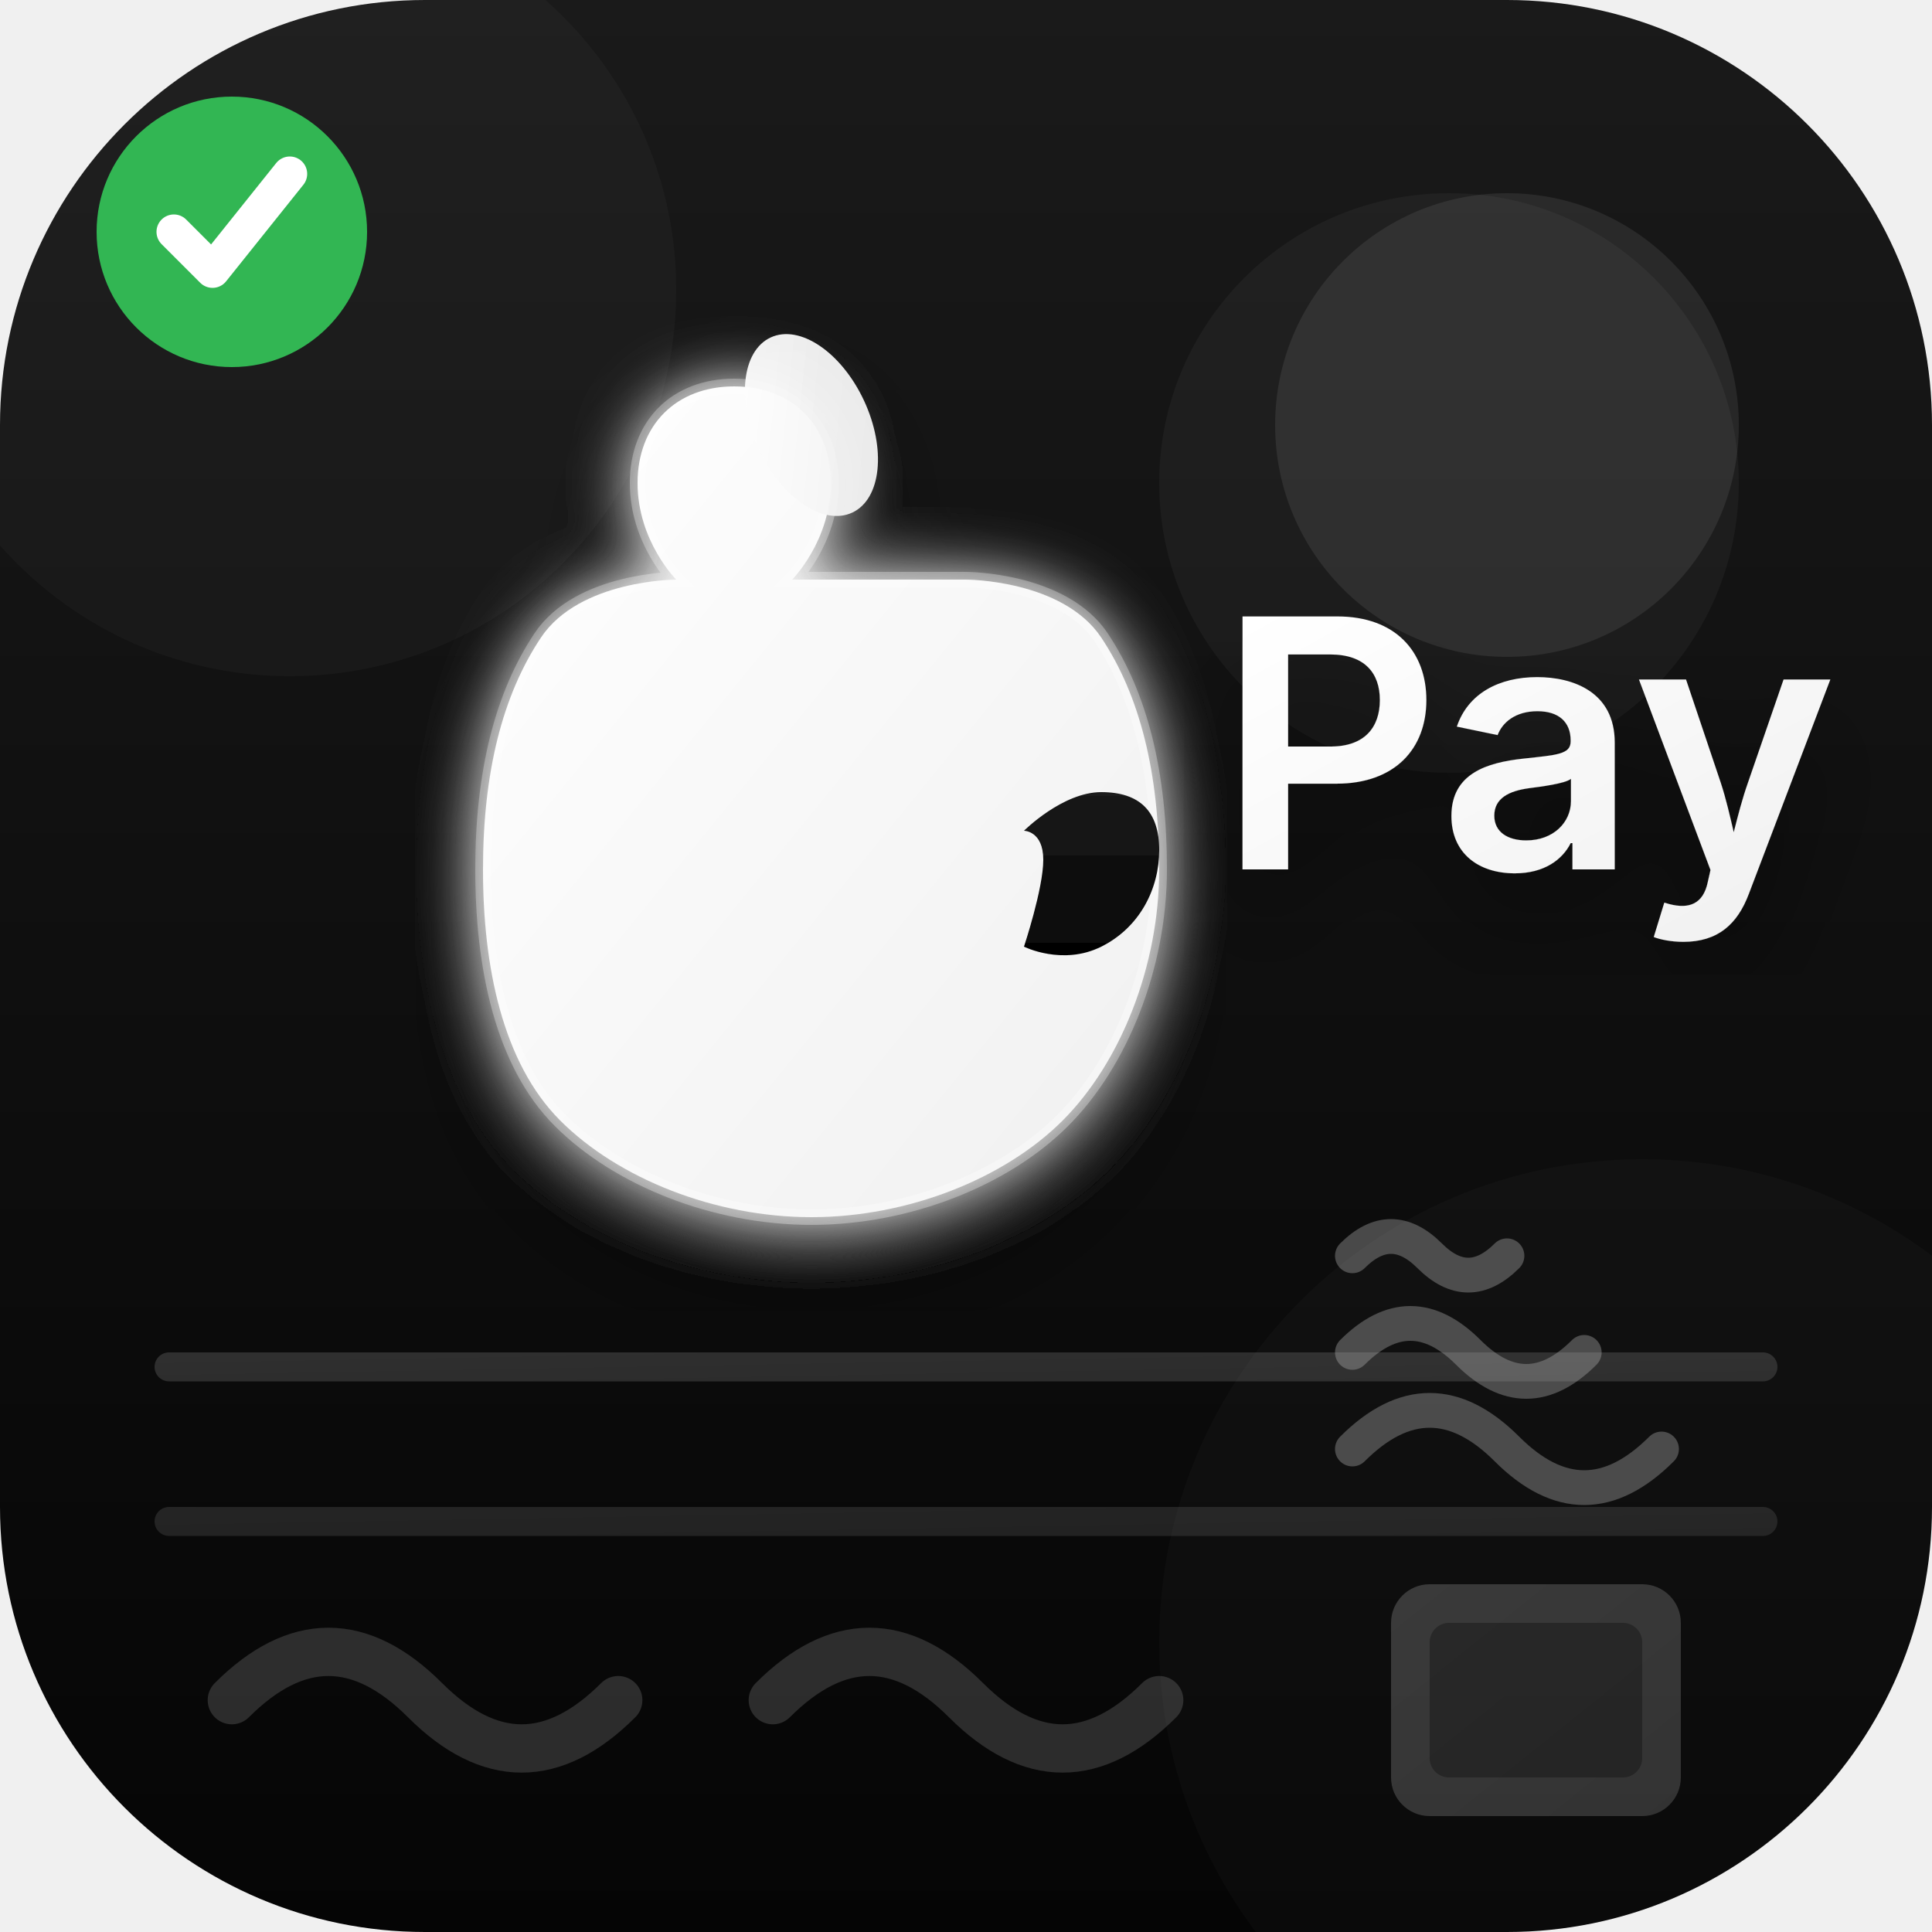
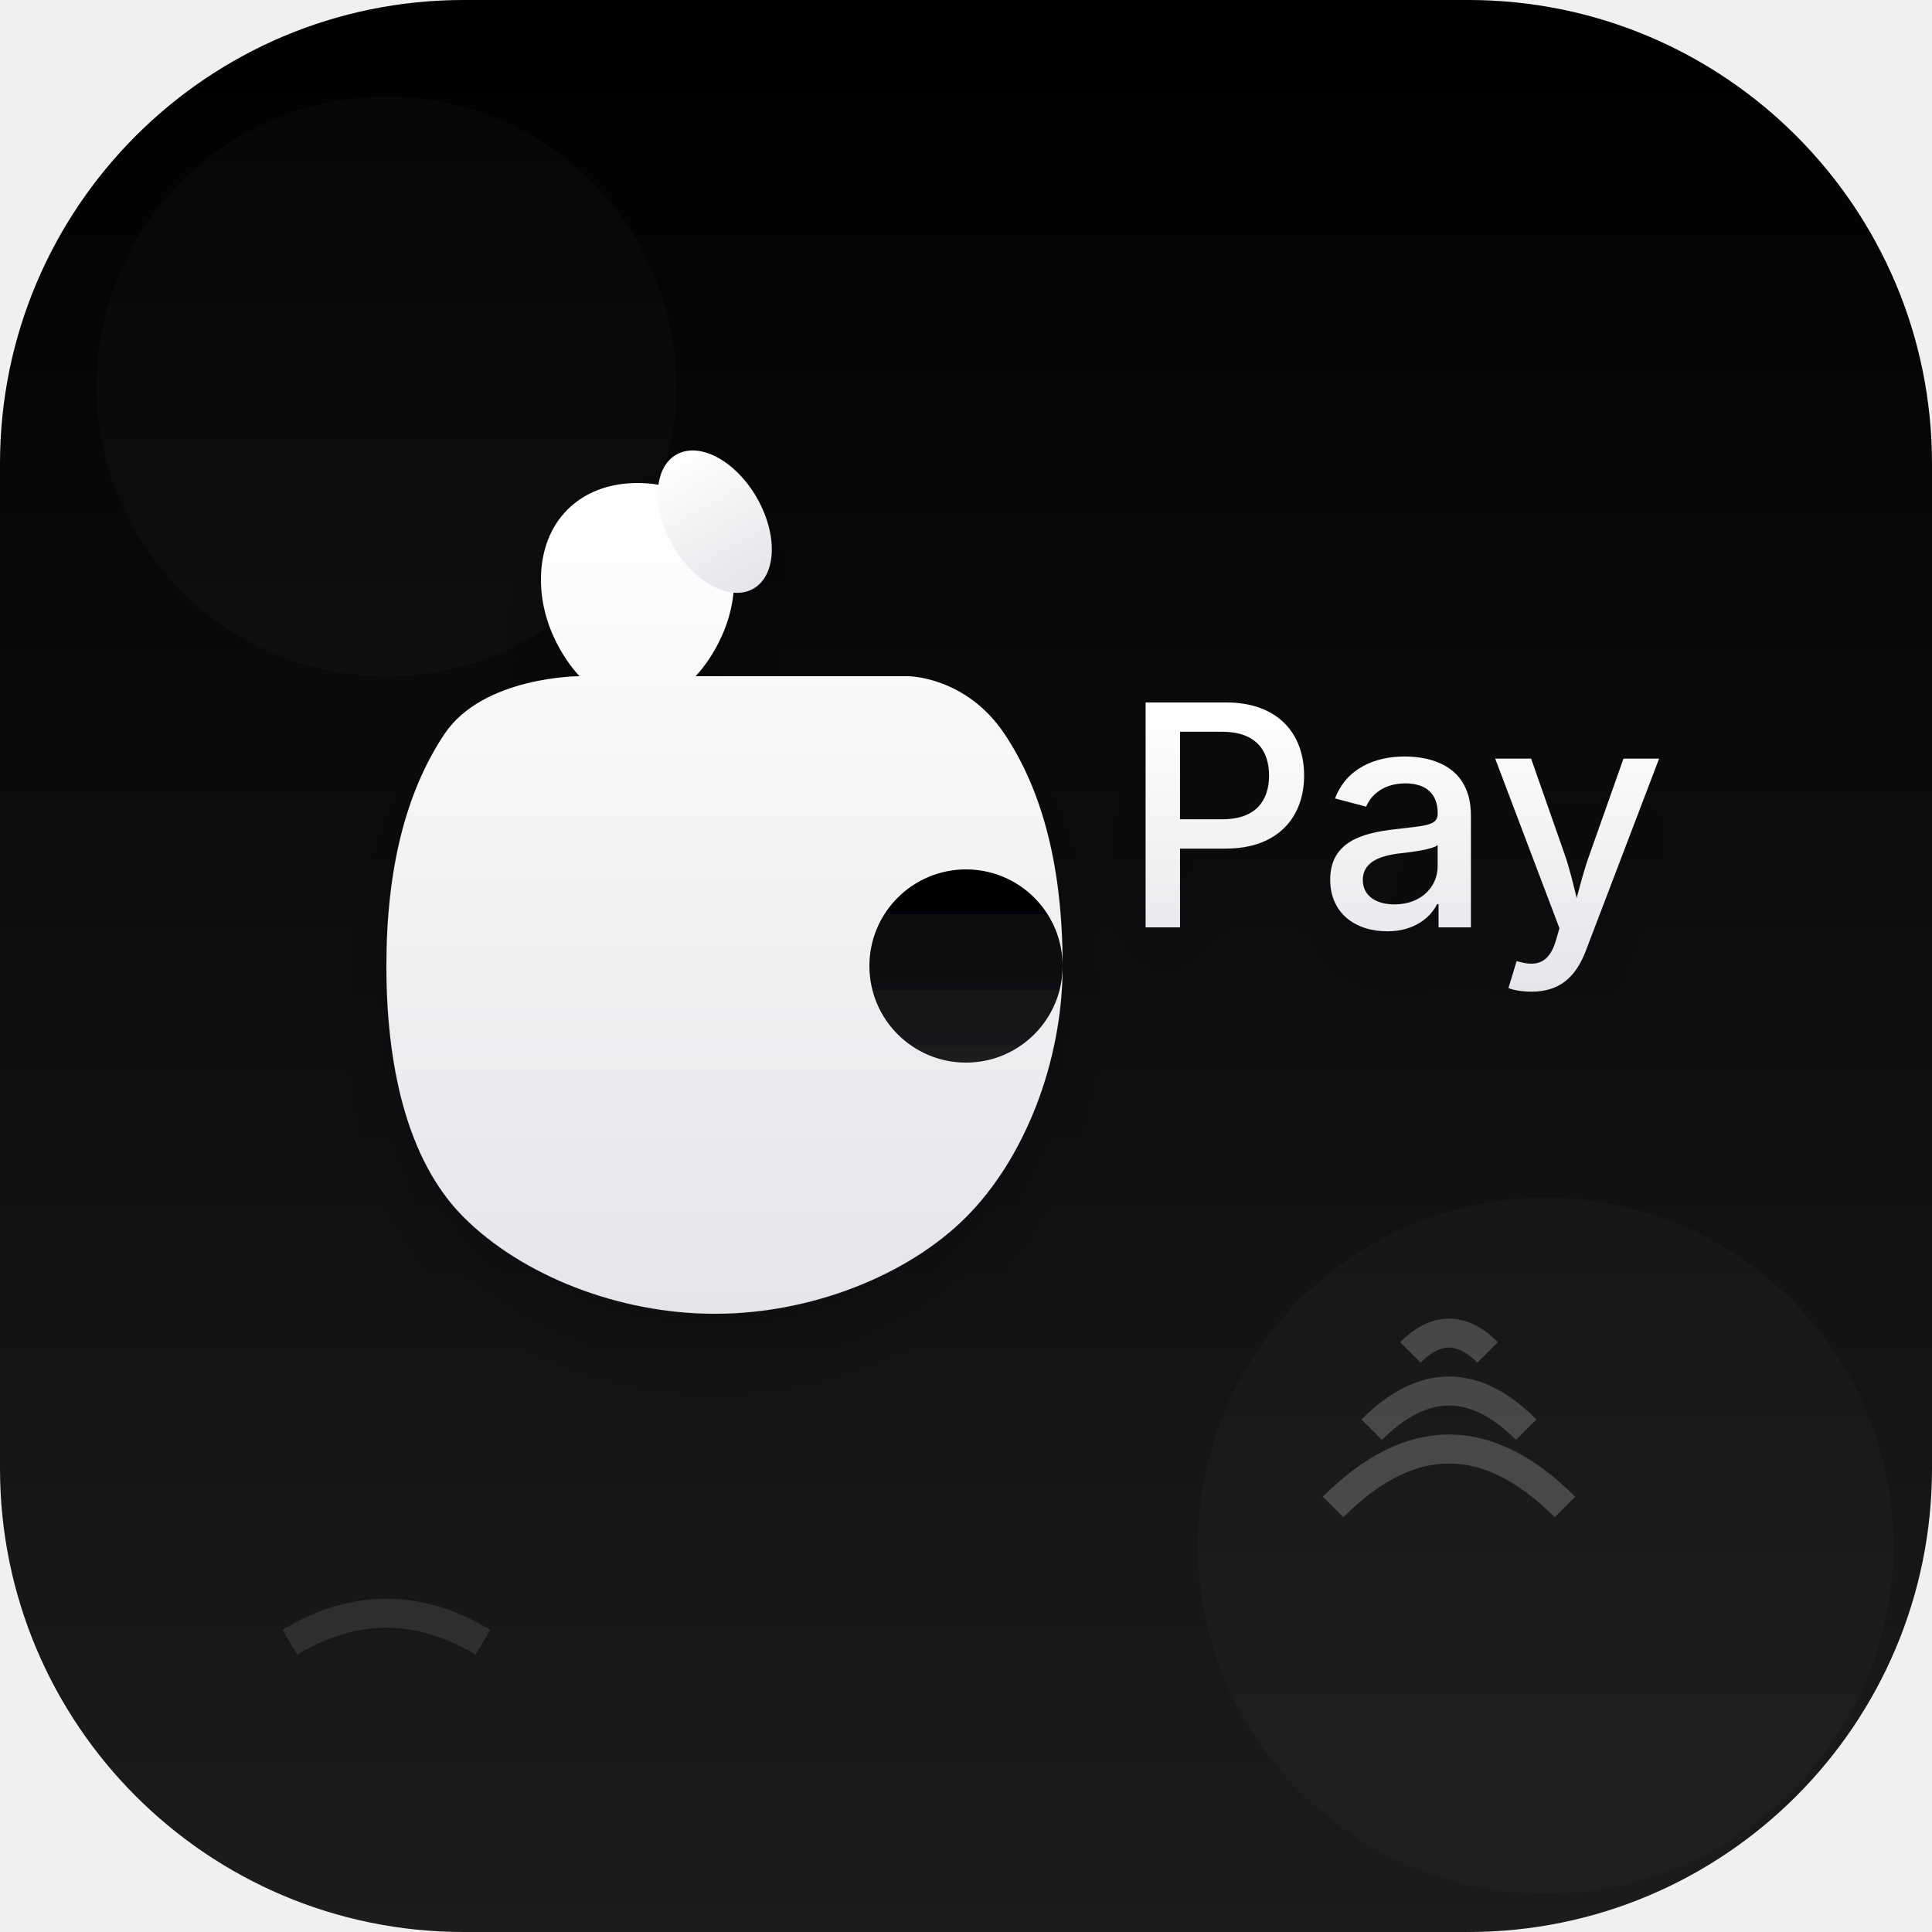
<svg xmlns="http://www.w3.org/2000/svg" viewBox="0 0 100 100" width="100" height="100">
  <defs>
-     <linearGradient id="appleGrad" x1="0%" y1="0%" x2="0%" y2="100%">
-       <stop offset="0%" style="stop-color:#1A1A1A;stop-opacity:1" />
-       <stop offset="50%" style="stop-color:#0F0F0F;stop-opacity:1" />
-       <stop offset="100%" style="stop-color:#050505;stop-opacity:1" />
+     <linearGradient id="appleBg" x1="0%" y1="0%" x2="0%" y2="100%">
+       <stop offset="0%" style="stop-color:#000000;stop-opacity:1" />
+       <stop offset="100%" style="stop-color:#1C1C1E;stop-opacity:1" />
    </linearGradient>
-     <linearGradient id="appleLogoGrad" x1="0%" y1="0%" x2="100%" y2="100%">
+     <linearGradient id="appleWhite" x1="0%" y1="0%" x2="0%" y2="100%">
      <stop offset="0%" style="stop-color:#FFFFFF;stop-opacity:1" />
-       <stop offset="100%" style="stop-color:#F0F0F0;stop-opacity:1" />
+       <stop offset="100%" style="stop-color:#E5E5EA;stop-opacity:1" />
    </linearGradient>
-     <linearGradient id="silverGrad" x1="0%" y1="0%" x2="100%" y2="100%">
-       <stop offset="0%" style="stop-color:#C0C0C0;stop-opacity:1" />
-       <stop offset="100%" style="stop-color:#A8A8A8;stop-opacity:1" />
-     </linearGradient>
-     <filter id="appleShadow">
-       <feGaussianBlur in="SourceAlpha" stdDeviation="2.5" />
-       <feOffset dx="0" dy="3" result="offsetblur" />
+     <filter id="shadow">
+       <feGaussianBlur in="SourceAlpha" stdDeviation="2" />
+       <feOffset dx="0" dy="2" />
      <feComponentTransfer>
-         <feFuncA type="linear" slope="0.4" />
+         <feFuncA type="linear" slope="0.25" />
      </feComponentTransfer>
      <feMerge>
        <feMergeNode />
        <feMergeNode in="SourceGraphic" />
      </feMerge>
    </filter>
-     <filter id="appleGlow">
-       <feGaussianBlur stdDeviation="1.5" result="coloredBlur" />
-       <feMerge>
-         <feMergeNode in="coloredBlur" />
-         <feMergeNode in="SourceGraphic" />
-       </feMerge>
-     </filter>
  </defs>
-   <rect width="100" height="100" rx="22" fill="url(#appleGrad)" />
-   <circle cx="15" cy="15" r="20" fill="#FFFFFF" opacity="0.03" />
-   <circle cx="85" cy="85" r="25" fill="#FFFFFF" opacity="0.02" />
-   <circle cx="75" cy="25" r="15" fill="#FFFFFF" opacity="0.04" />
-   <g transform="translate(25, 25)" filter="url(#appleShadow)">
-     <path d="M 25 5 C 25 5 30 5 32 8 C 34 11 35 15 35 20 C 35 25 33 30 30 33 C 27 36 22 38 17 38 C 12 38 7 36 4 33 C 1 30 0 25 0 20 C 0 15 1 11 3 8 C 5 5 10 5 10 5 C 10 5 8 3 8 0 C 8 -3 10 -5 13 -5 C 16 -5 18 -3 18 0 C 18 3 16 5 16 5 C 16 5 20 5 25 5 Z" fill="url(#appleLogoGrad)" stroke="rgba(255,255,255,0.3)" stroke-width="0.8" filter="url(#appleGlow)" />
-     <path d="M 28 18 C 28 18 30 16 32 16 C 34 16 35 17 35 19 C 35 21 34 23 32 24 C 30 25 28 24 28 24 C 28 24 29 21 29 19.5 C 29 18 28 18 28 18 Z" fill="url(#appleGrad)" />
-     <ellipse cx="17" cy="-3" rx="3" ry="5" fill="url(#appleLogoGrad)" transform="rotate(-25 17 -3)" opacity="0.95" />
+   <rect width="100" height="100" rx="24" fill="url(#appleBg)" />
+   <circle cx="20" cy="20" r="15" fill="#FFFFFF" opacity="0.02" />
+   <circle cx="80" cy="80" r="18" fill="#FFFFFF" opacity="0.02" />
+   <g transform="translate(30, 35)" filter="url(#shadow)">
+     <path d="M 17 0 C 17 0 20 0 22 3 C 24 6 25 10 25 15 C 25 20 23 25 20 28 C 17 31 12 33 7 33 C 2 33 -3 31 -6 28 C -9 25 -10 20 -10 15 C -10 10 -9 6 -7 3 C -5 0 0 0 0 0 C 0 0 -2 -2 -2 -5 C -2 -8 0 -10 3 -10 C 6 -10 8 -8 8 -5 C 8 -2 6 0 6 0 C 6 0 10 0 17 0 Z" fill="url(#appleWhite)" />
+     <circle cx="20" cy="15" r="5" fill="url(#appleBg)" />
+     <ellipse cx="7" cy="-8" rx="2.5" ry="4" fill="url(#appleWhite)" transform="rotate(-30 7 -8)" />
  </g>
-   <text x="63" y="45" font-family="-apple-system, BlinkMacSystemFont, 'SF Pro Display', sans-serif" font-size="18" font-weight="600" fill="url(#appleLogoGrad)" filter="url(#appleShadow)">Pay</text>
-   <g opacity="0.15">
-     <path d="M 12 88 Q 17 83 22 88 Q 27 93 32 88" stroke="#FFFFFF" stroke-width="2.5" fill="none" stroke-linecap="round" />
-     <path d="M 40 88 Q 45 83 50 88 Q 55 93 60 88" stroke="#FFFFFF" stroke-width="2.5" fill="none" stroke-linecap="round" />
+   <text x="58" y="48" font-family="-apple-system, sans-serif" font-size="16" font-weight="500" fill="url(#appleWhite)" filter="url(#shadow)">Pay</text>
+   <g transform="translate(73, 70)" opacity="0.2">
+     <path d="M 0 0 Q 2 -2 4 0" stroke="#FFFFFF" stroke-width="1.5" fill="none" />
+     <path d="M -2 4 Q 2 0 6 4" stroke="#FFFFFF" stroke-width="1.5" fill="none" />
+     <path d="M -4 8 Q 2 2 8 8" stroke="#FFFFFF" stroke-width="1.5" fill="none" />
  </g>
-   <g transform="translate(70, 65)" opacity="0.25">
-     <path d="M 0 0 Q 2 -2 4 0 Q 6 2 8 0" stroke="#FFFFFF" stroke-width="1.8" fill="none" stroke-linecap="round" />
-     <path d="M 0 5 Q 3 2 6 5 Q 9 8 12 5" stroke="#FFFFFF" stroke-width="1.8" fill="none" stroke-linecap="round" />
-     <path d="M 0 10 Q 4 6 8 10 Q 12 14 16 10" stroke="#FFFFFF" stroke-width="1.8" fill="none" stroke-linecap="round" />
-   </g>
-   <rect x="8" y="70" width="84" height="1.5" fill="url(#silverGrad)" opacity="0.2" rx="0.75" />
-   <rect x="8" y="78" width="84" height="1.5" fill="url(#silverGrad)" opacity="0.15" rx="0.75" />
-   <circle cx="78" cy="22" r="12" fill="#FFFFFF" opacity="0.08" />
-   <g transform="translate(72, 82)">
-     <rect x="0" y="0" width="15" height="12" rx="2" fill="url(#silverGrad)" opacity="0.25" />
-     <rect x="2" y="2" width="11" height="8" rx="1" fill="#000000" opacity="0.3" />
-     <line x1="3" y1="4" x2="12" y2="4" stroke="url(#silverGrad)" stroke-width="0.5" opacity="0.4" />
-     <line x1="3" y1="6" x2="12" y2="6" stroke="url(#silverGrad)" stroke-width="0.5" opacity="0.4" />
-     <line x1="3" y1="8" x2="12" y2="8" stroke="url(#silverGrad)" stroke-width="0.5" opacity="0.4" />
-   </g>
-   <g transform="translate(12, 12)">
-     <circle cx="0" cy="0" r="7" fill="#34C759" opacity="0.9" />
-     <path d="M -3 0 L -1 2 L 3 -3" stroke="#FFFFFF" stroke-width="1.8" fill="none" stroke-linecap="round" stroke-linejoin="round" />
-   </g>
+   <path d="M 15 85 Q 20 82 25 85" stroke="#FFFFFF" stroke-width="1.5" fill="none" opacity="0.1" />
</svg>
